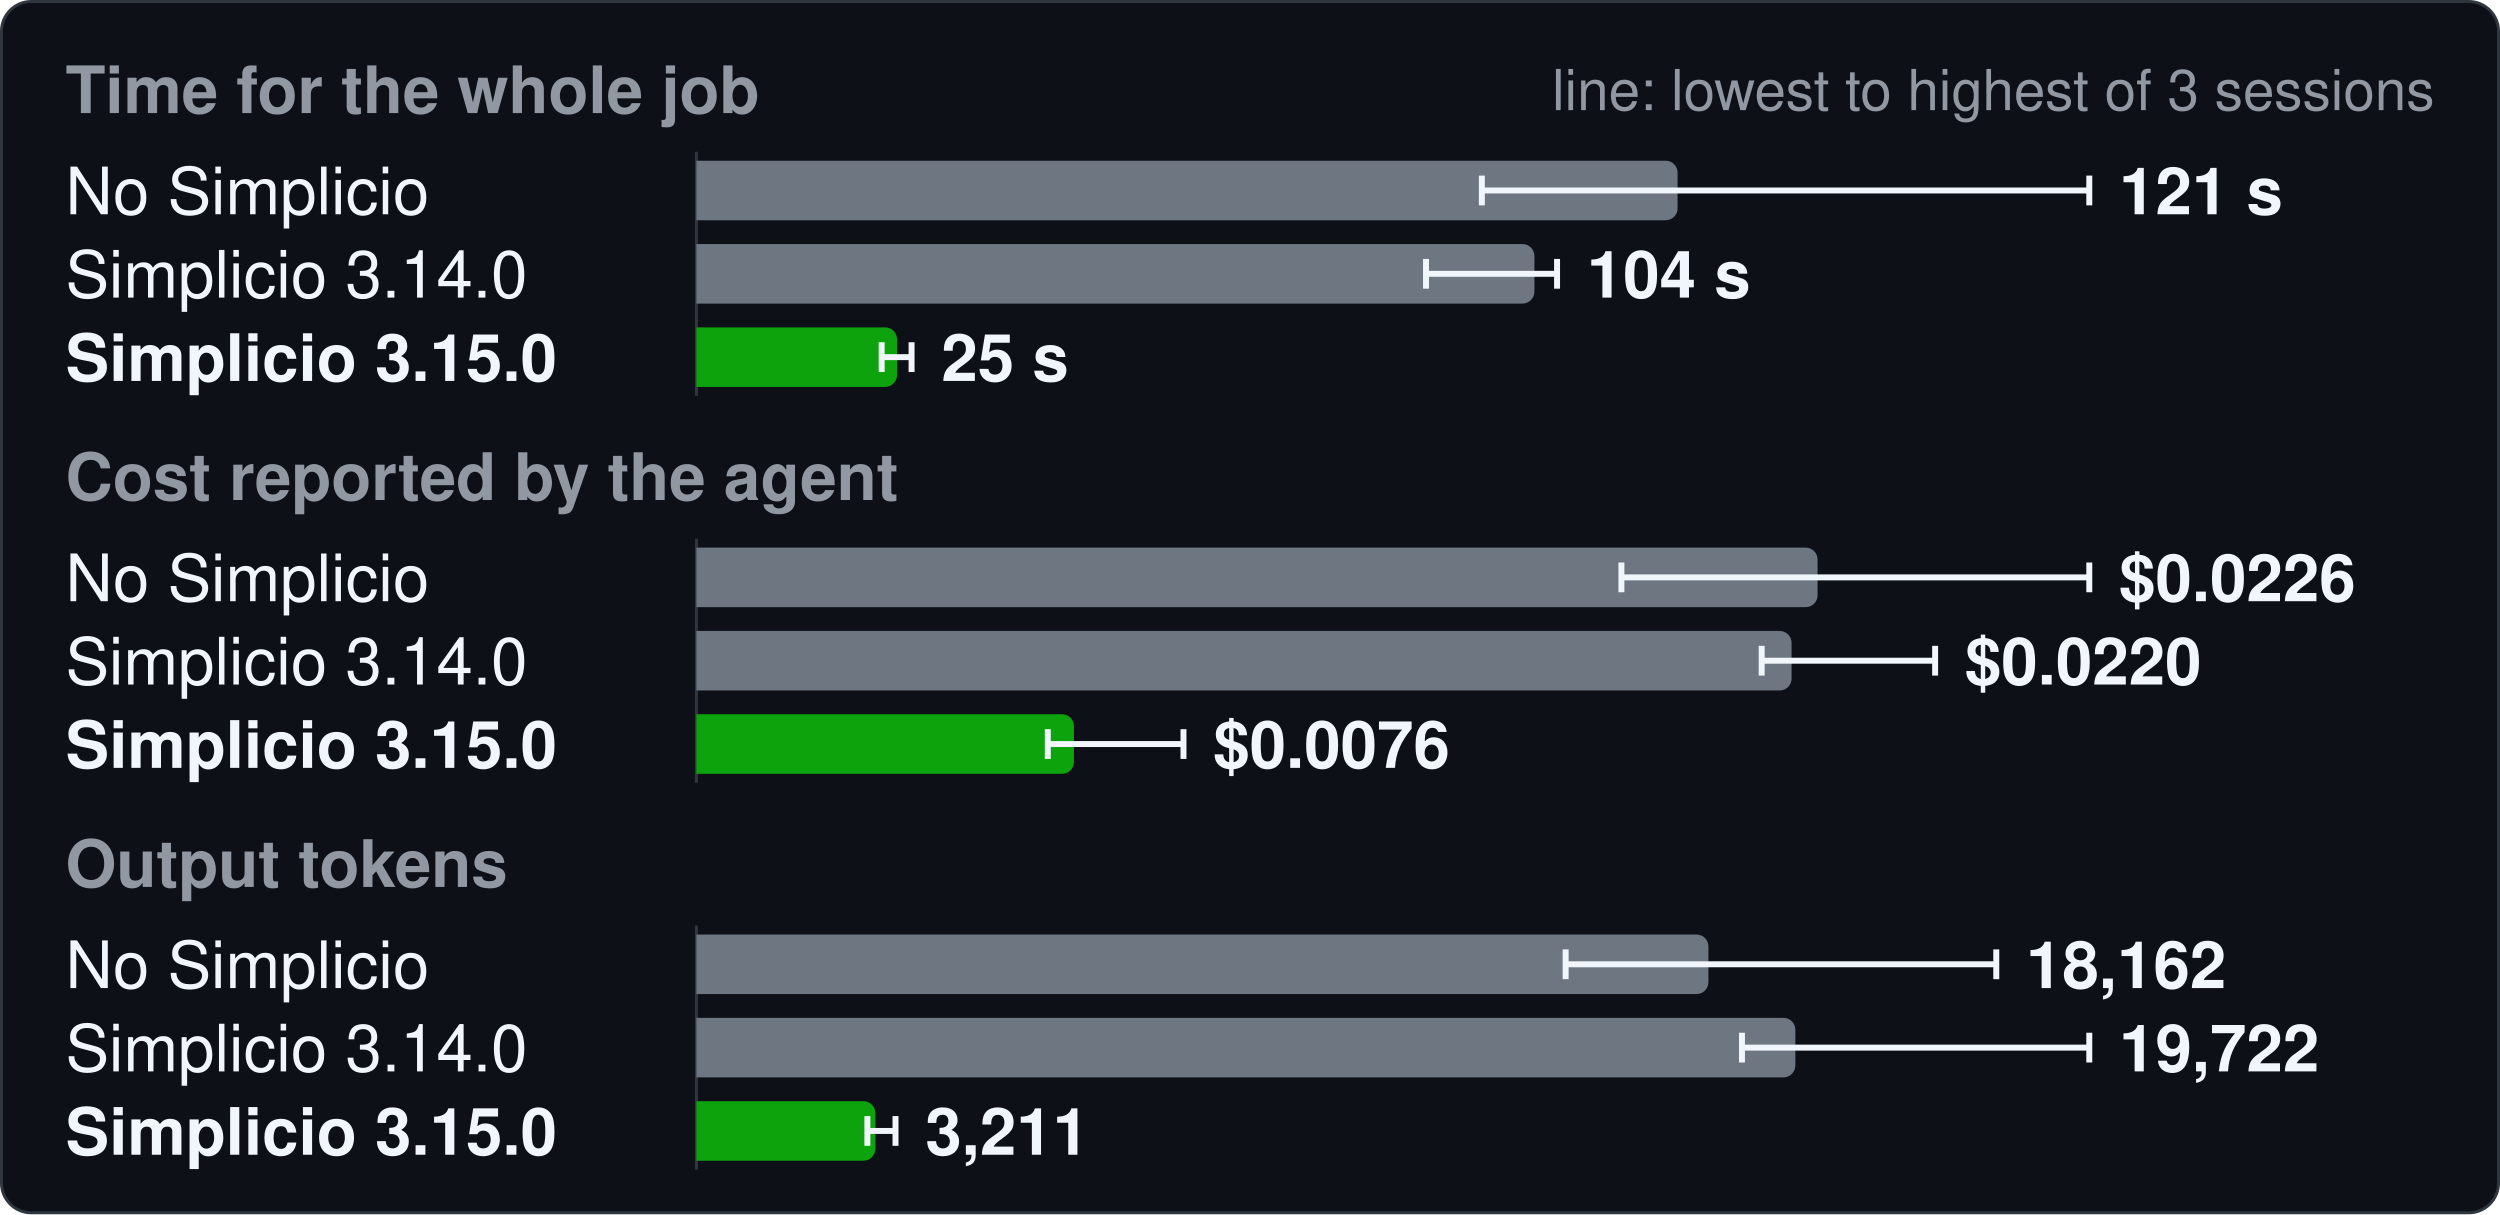
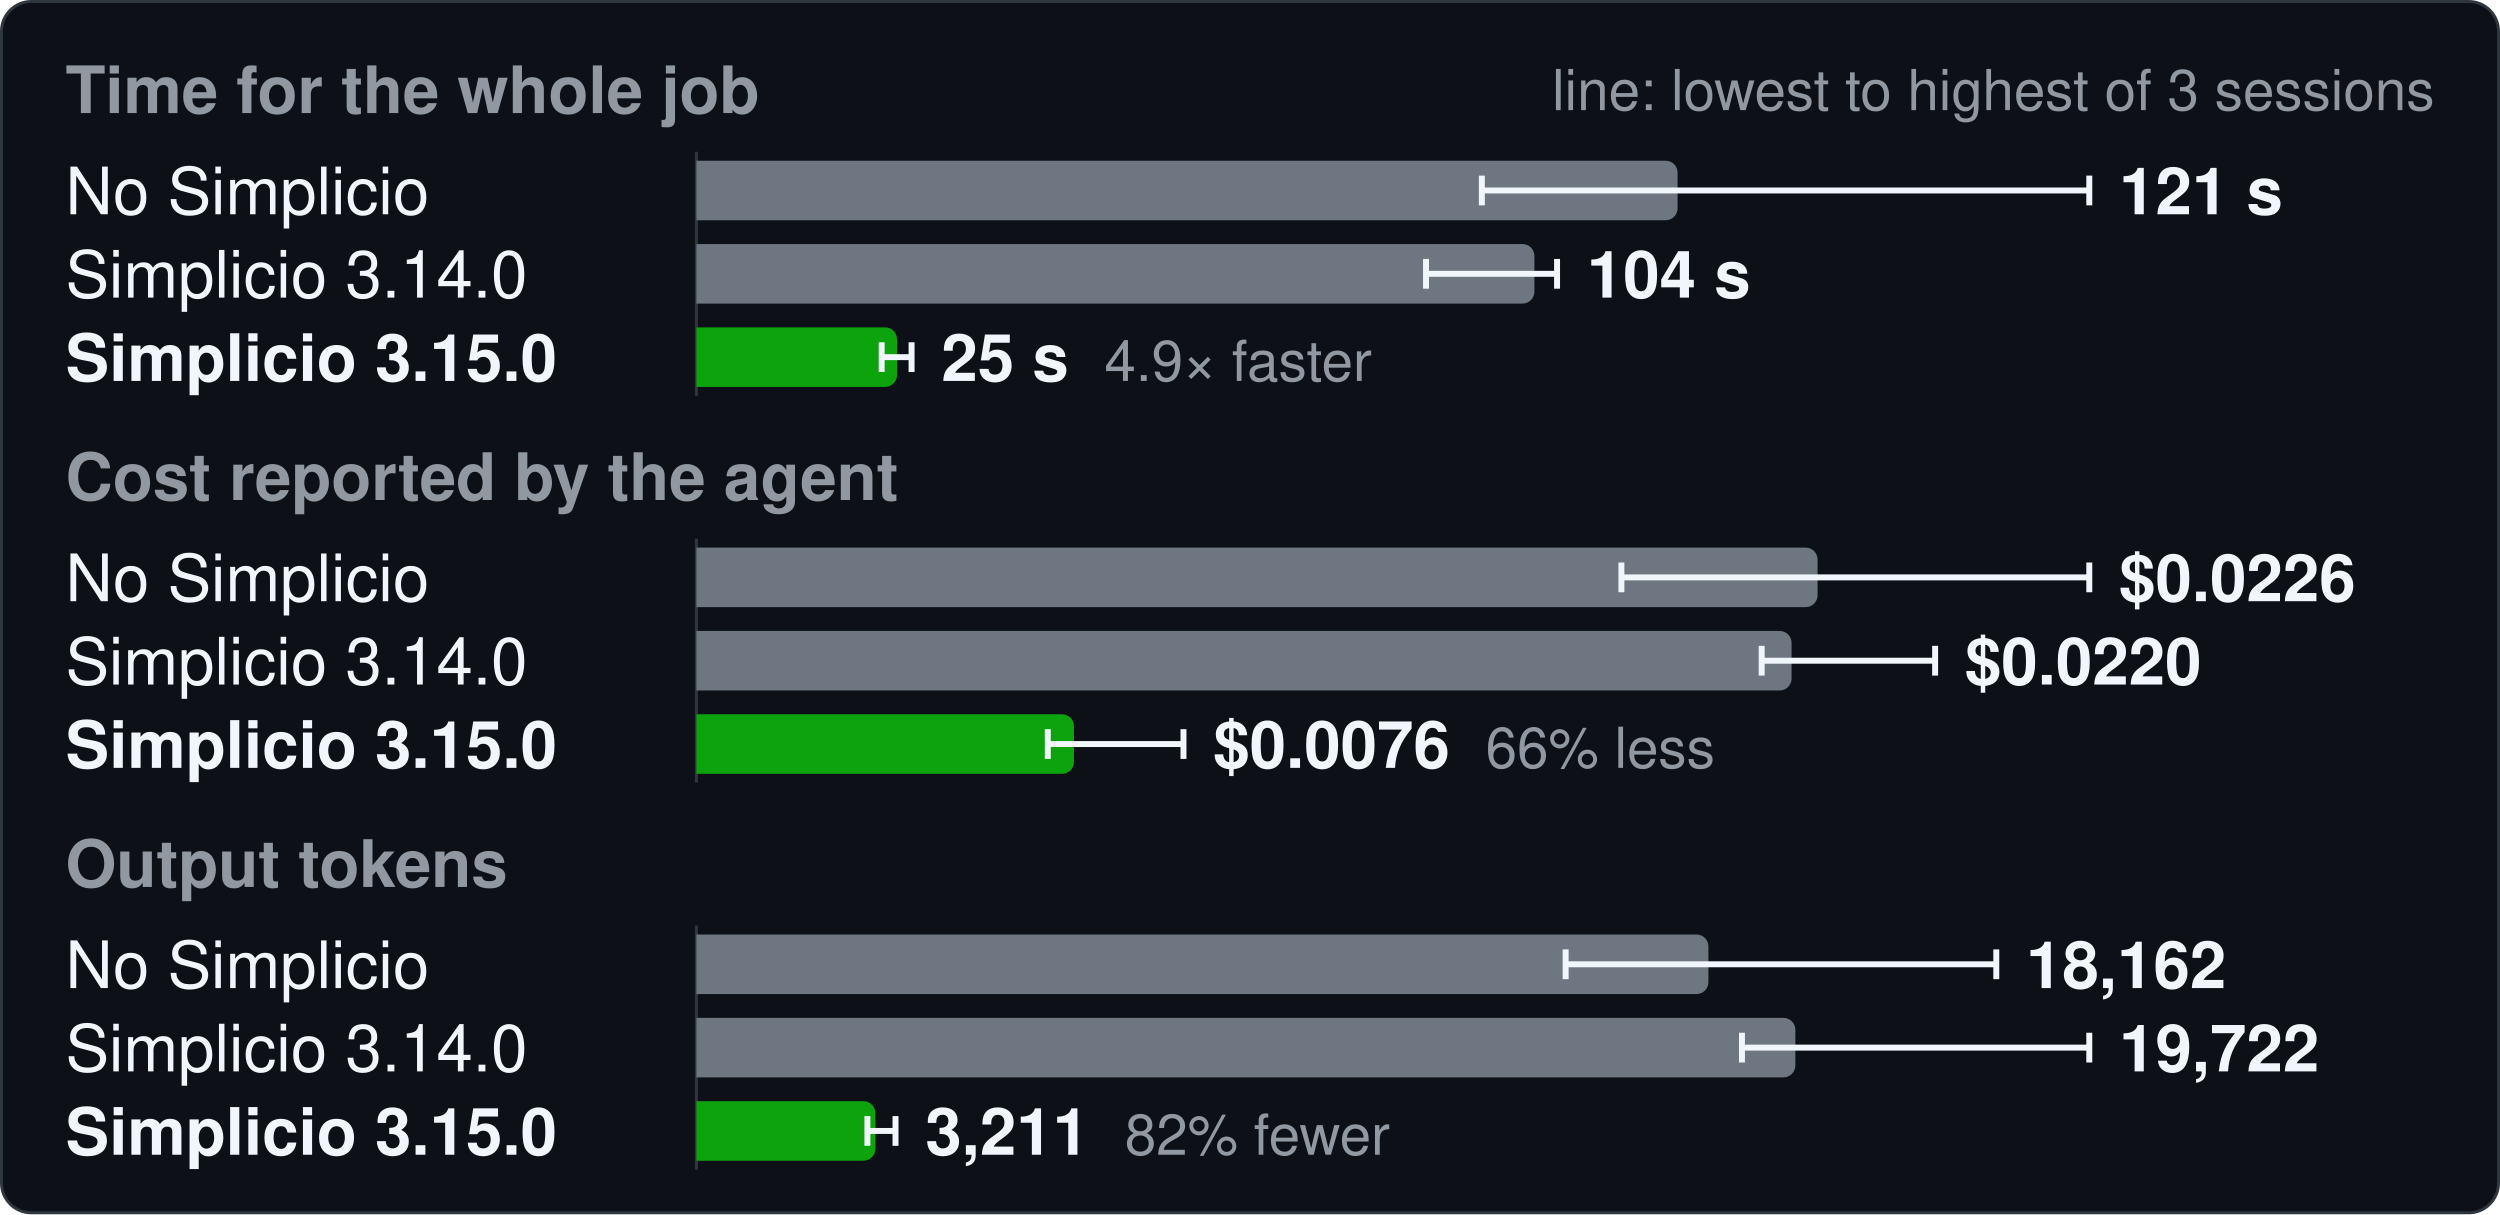
<svg xmlns="http://www.w3.org/2000/svg" width="840" height="408" viewBox="0 0 840 408" role="img" aria-labelledby="title desc">
  <style>
text{font-family:-apple-system, BlinkMacSystemFont, "Segoe UI", Helvetica, Arial, sans-serif;fill:#f0f6fc}
.t{font-size:22px;font-weight:600;fill:#9198a1}
.n{font-size:22px}
.nb{font-size:22px;font-weight:700}
.v{font-size:22px;font-weight:600}
.vb{font-size:22px;font-weight:700}
.k{font-size:19px;fill:#9198a1}
+ .m{font-size:19px;font-weight:400;fill:#9198a1}
.g{fill:#6e7681}
.a{fill:#0ca30c}
.w{stroke:#f0f6fc;stroke-width:2;fill:none}
.z{stroke:#30363d;stroke-width:1}
</style>
  <rect x="0.5" y="0.5" width="839" height="407" rx="10" fill="#0d1117" stroke="#30363d" />
  <text class="t" x="22" y="38">Time for the whole job</text>
  <text class="k" x="818" y="37" text-anchor="end">line: lowest to highest of 3 sessions</text>
  <line class="z" x1="234" y1="51" x2="234" y2="133" />
  <text class="n" x="22" y="72">No Simplicio</text>
  <path class="g" d="M234 54H559.67A4 4 0 0 1 563.67 58V70A4 4 0 0 1 559.67 74H234z" />
  <path class="w" d="M497.9 64H702M497.9 59V69M702 59V69" />
  <text class="v" x="712" y="72">121 s</text>
  <text class="n" x="22" y="100">Simplicio 3.14.0</text>
  <path class="g" d="M234 82H511.56A4 4 0 0 1 515.56 86V98A4 4 0 0 1 511.56 102H234z" />
  <path class="w" d="M479.14 92H523.17M479.14 87V97M523.17 87V97" />
  <text class="v" x="533.17" y="100">104 s</text>
  <text class="nb" x="22" y="128">Simplicio 3.15.0</text>
  <path class="a" d="M234 110H297.4A4 4 0 0 1 301.4 114V126A4 4 0 0 1 297.4 130H234z" />
  <path class="w" d="M296.24 120H306.29M296.24 115V125M306.29 115V125" />
-   <text class="vb" x="316.29" y="128">25 s</text>
+   <text class="vb" x="316.29" y="128">25 s<tspan class="m" dx="12">4.9× faster</tspan>
+   </text>
  <text class="t" x="22" y="168">Cost reported by the agent</text>
  <line class="z" x1="234" y1="181" x2="234" y2="263" />
  <text class="n" x="22" y="202">No Simplicio</text>
  <path class="g" d="M234 184H606.71A4 4 0 0 1 610.71 188V200A4 4 0 0 1 606.71 204H234z" />
  <path class="w" d="M544.79 194H702M544.79 189V199M702 189V199" />
  <text class="v" x="712" y="202">$0.0226</text>
  <text class="n" x="22" y="230">Simplicio 3.14.0</text>
  <path class="g" d="M234 212H597.97A4 4 0 0 1 601.97 216V228A4 4 0 0 1 597.97 232H234z" />
  <path class="w" d="M591.92 222H650.2M591.92 217V227M650.2 217V227" />
  <text class="v" x="660.2" y="230">$0.0220</text>
  <text class="nb" x="22" y="258">Simplicio 3.15.0</text>
  <path class="a" d="M234 240H356.85A4 4 0 0 1 360.85 244V256A4 4 0 0 1 356.85 260H234z" />
  <path class="w" d="M352.06 250H397.65M352.06 245V255M397.65 245V255" />
-   <text class="vb" x="407.65" y="258">$0.0076</text>
+   <text class="vb" x="407.65" y="258">$0.0076<tspan class="m" dx="12">66% less</tspan>
+   </text>
  <text class="t" x="22" y="298">Output tokens</text>
  <line class="z" x1="234" y1="311" x2="234" y2="393" />
  <text class="n" x="22" y="332">No Simplicio</text>
  <path class="g" d="M234 314H570.03A4 4 0 0 1 574.03 318V330A4 4 0 0 1 570.03 334H234z" />
  <path class="w" d="M526.05 324H670.75M526.05 319V329M670.75 319V329" />
  <text class="v" x="680.75" y="332">18,162</text>
  <text class="n" x="22" y="360">Simplicio 3.14.0</text>
  <path class="g" d="M234 342H599.24A4 4 0 0 1 603.24 346V358A4 4 0 0 1 599.24 362H234z" />
  <path class="w" d="M585.3 352H702M585.3 347V357M702 347V357" />
  <text class="v" x="712" y="360">19,722</text>
  <text class="nb" x="22" y="388">Simplicio 3.15.0</text>
  <path class="a" d="M234 370H290.12A4 4 0 0 1 294.12 374V386A4 4 0 0 1 290.12 390H234z" />
  <path class="w" d="M291.44 380H300.89M291.44 375V385M300.89 375V385" />
-   <text class="vb" x="310.89" y="388">3,211</text>
+   <text class="vb" x="310.89" y="388">3,211<tspan class="m" dx="12">82% fewer</tspan>
+   </text>
</svg>
